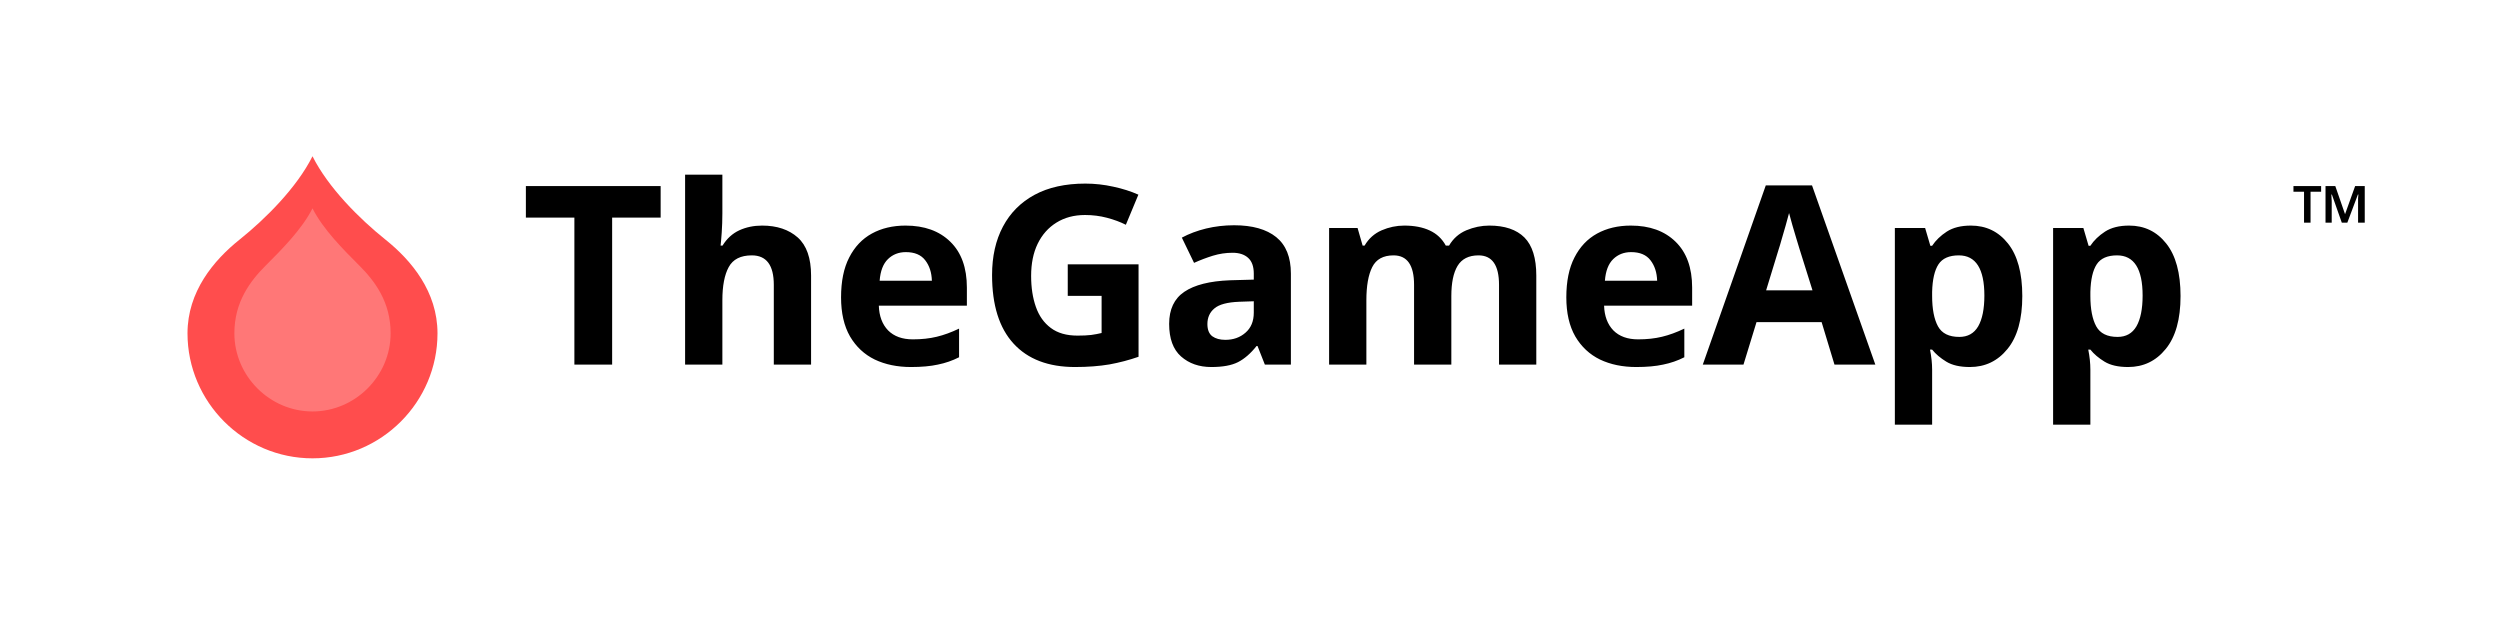
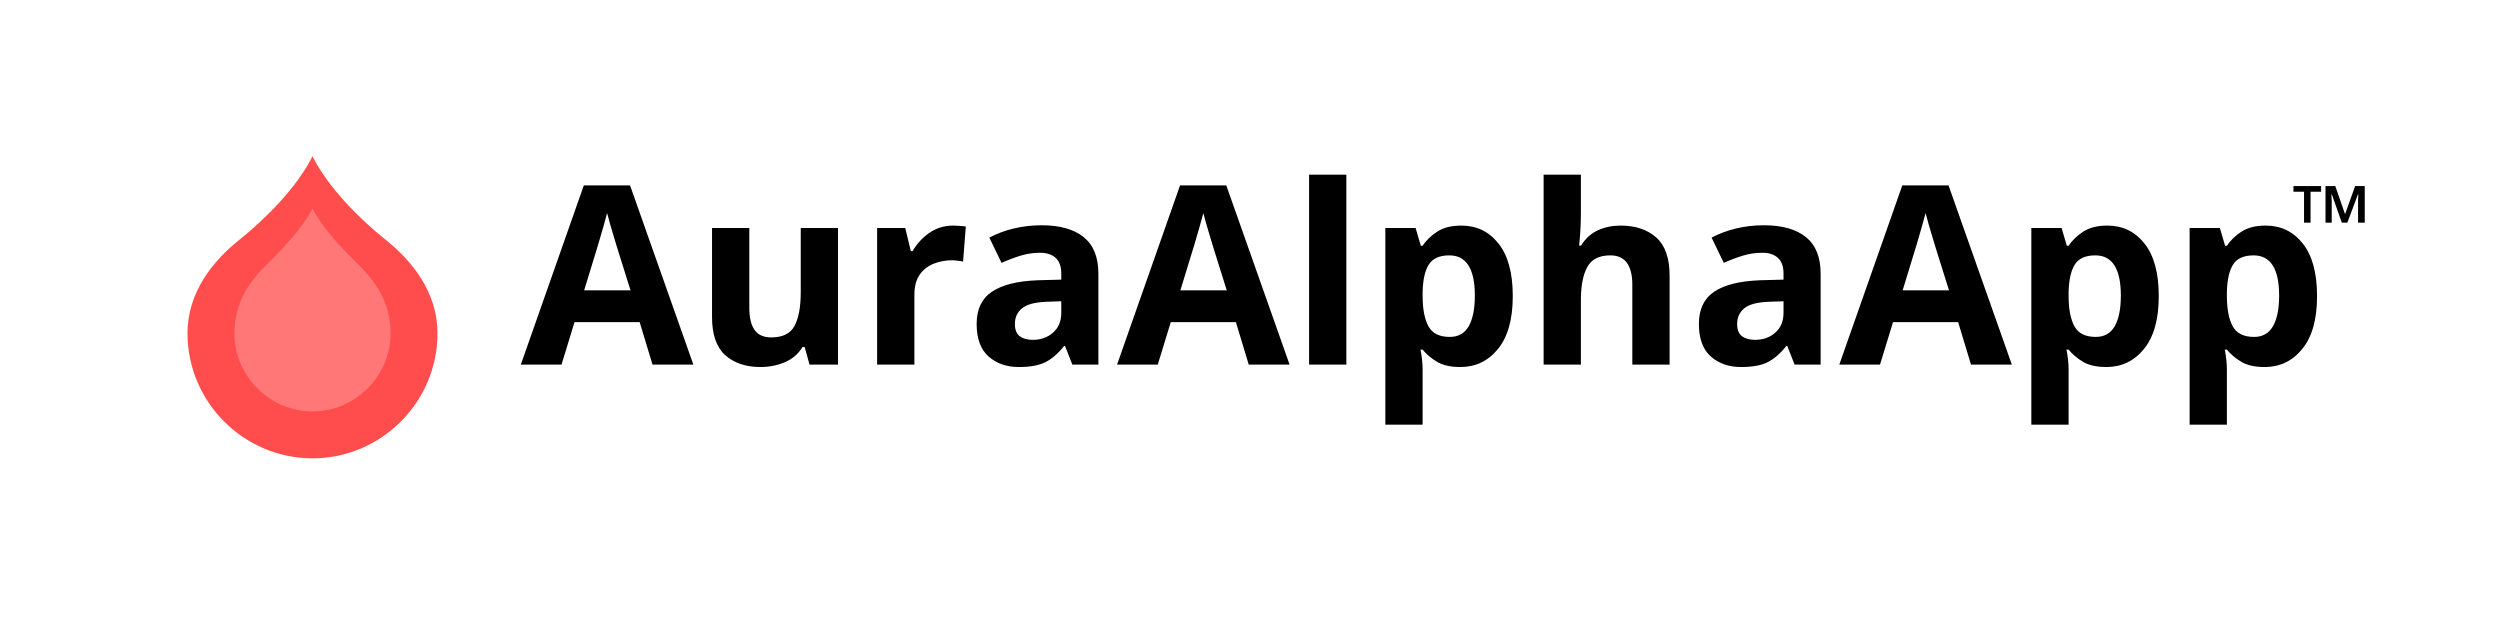
<svg xmlns="http://www.w3.org/2000/svg" width="240" height="60" viewBox="0 0 240 60" fill="none">
  <g transform="translate(10, 10)">
    <path d="M20 5C18.5 8 15.5 11 13 13C10.5 15 8 18 8 22C8 28.6 13.4 34 20 34C26.6 34 32 28.6 32 22C32 18 29.5 15 27 13C24.5 11 21.5 8 20 5Z" fill="#FF4D4D" />
    <path d="M20 10C19 12 17 14 15.5 15.5C14 17 12.5 19 12.5 22C12.5 26.1 15.9 29.5 20 29.5C24.1 29.5 27.5 26.1 27.5 22C27.5 19 26 17 24.5 15.5C23 14 21 12 20 10Z" fill="#FF7777" />
  </g>
-   <text x="50" y="35" font-family="ClashDisplay" font-weight="700" font-size="24" fill="#000000">TheGameApp</text>
+   <text x="50" y="35" font-family="ClashDisplay" font-weight="700" font-size="24" fill="#000000">AuraAlphaApp</text>
  <text x="220" y="25" font-family="ClashDisplay" font-weight="400" font-size="10" fill="#000000">™</text>
</svg>
